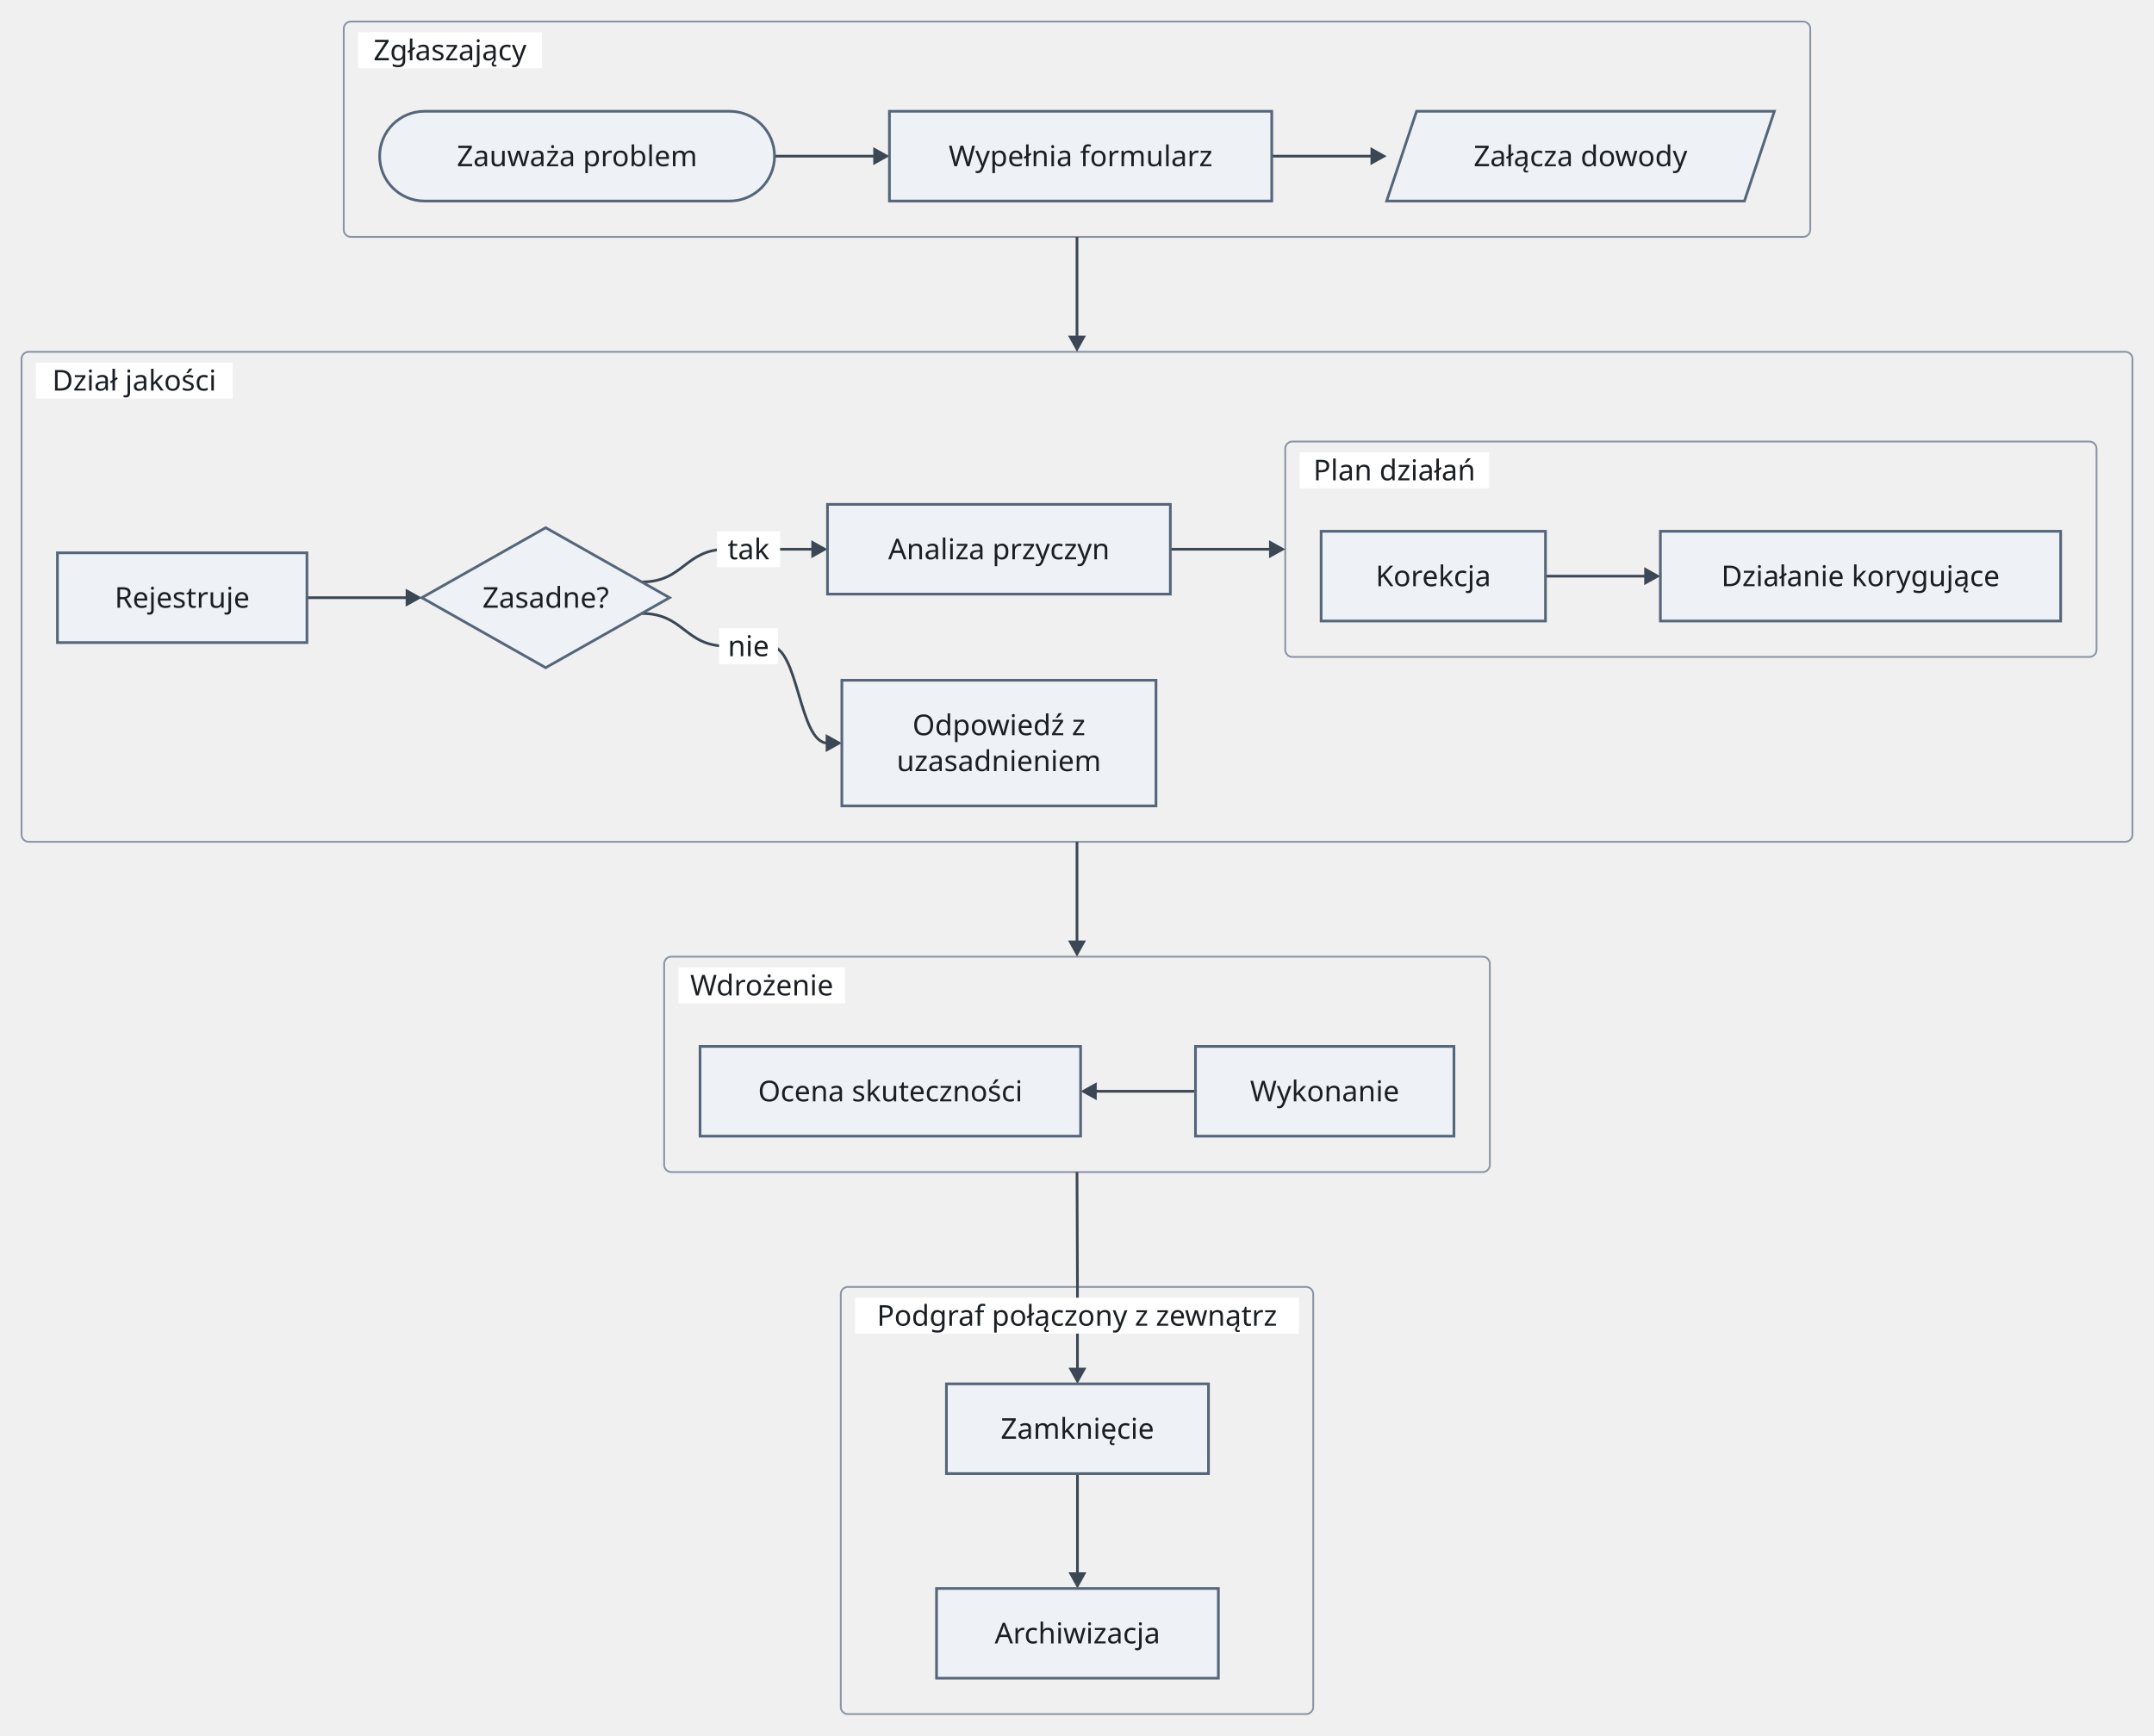
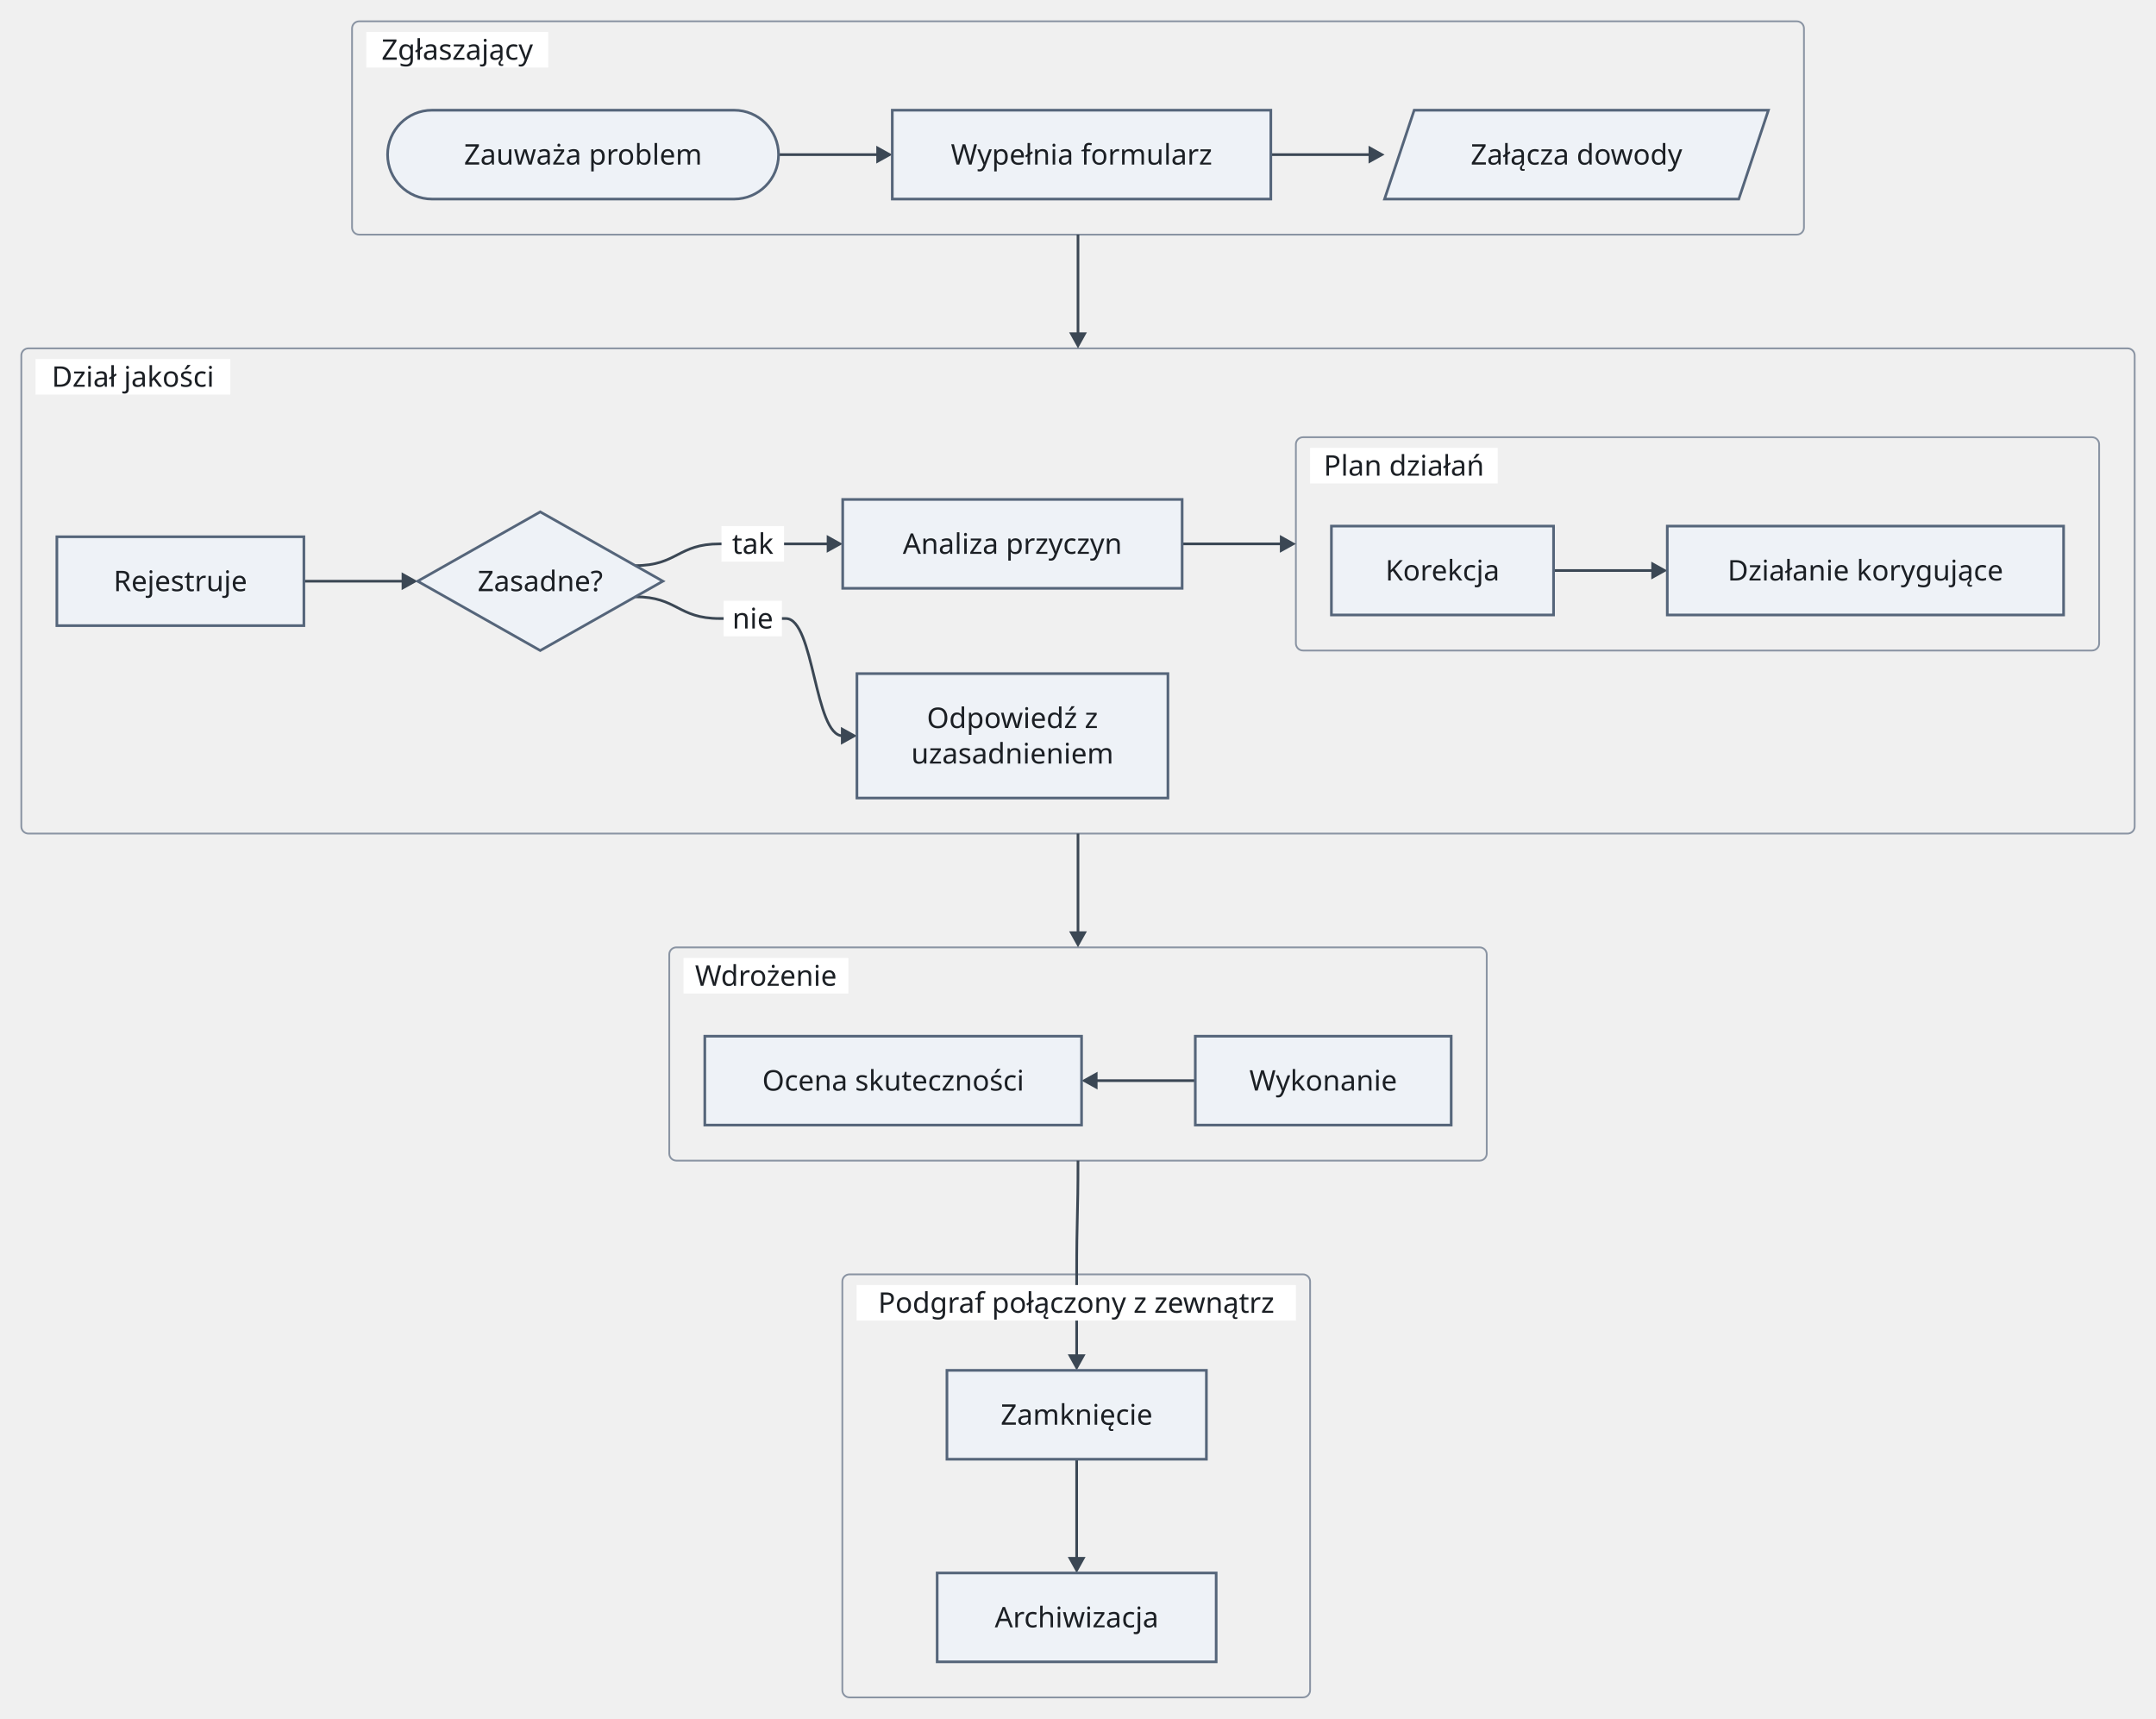
- <svg xmlns="http://www.w3.org/2000/svg" version="1.1" width="1200" height="967" viewBox="-12 -12 1200 967" role="img" font-family="Recursive, sans-serif" font-size="16">
-   <rect class="cluster" x="179.5" y="0" width="817" height="120" rx="4" fill="none" stroke="#8a94a3" stroke-width="1" />
-   <rect class="cluster" x="0" y="184" width="1176" height="273" rx="4" fill="none" stroke="#8a94a3" stroke-width="1" />
-   <rect class="cluster" x="704" y="234" width="452" height="120" rx="4" fill="none" stroke="#8a94a3" stroke-width="1" />
-   <rect class="cluster" x="358" y="521" width="460" height="120" rx="4" fill="none" stroke="#8a94a3" stroke-width="1" />
-   <rect class="cluster" x="456.4" y="705" width="263.2" height="238" rx="4" fill="none" stroke="#8a94a3" stroke-width="1" />
-   <path class="edge" d="M419.5 75 L477.2 75" fill="none" stroke="#3b4754" stroke-width="1.5" />
-   <path class="edge" d="M696.5 75 L754.2 75" fill="none" stroke="#3b4754" stroke-width="1.5" />
-   <path class="edge" d="M849 309 L906.7 309" fill="none" stroke="#3b4754" stroke-width="1.5" />
-   <path class="edge" d="M159 321 L191 321 L216.7 321" fill="none" stroke="#3b4754" stroke-width="1.5" />
-   <path class="edge" d="M345.48 312.23 C369.24 312.23 369.24 294 393 294 L417 294 L442.7 294" fill="none" stroke="#3b4754" stroke-width="1.5" />
-   <path class="edge" d="M345.48 329.78 C369.24 329.78 369.24 348 393 348 L417 348 C433 348 433 402 449 402 L450.7 402" fill="none" stroke="#3b4754" stroke-width="1.5" />
-   <path class="edge" d="M640 294 L672 294 L697.7 294" fill="none" stroke="#3b4754" stroke-width="1.5" />
-   <path class="edge" d="M654 596 L596.3 596" fill="none" stroke="#3b4754" stroke-width="1.5" />
-   <path class="edge" d="M588.25 809 L588.25 866.7" fill="none" stroke="#3b4754" stroke-width="1.5" />
-   <path class="edge" d="M588 120 L588 177.7" fill="none" stroke="#3b4754" stroke-width="1.5" />
-   <path class="edge" d="M588 457 L588 514.7" fill="none" stroke="#3b4754" stroke-width="1.5" />
-   <path class="edge" d="M588 641 L588.25 705 L588.25 735 L588.25 752.7" fill="none" stroke="#3b4754" stroke-width="1.5" />
-   <rect class="cluster-title-background" x="187.5" y="6" width="102.4" height="20" fill="#ffffff" />
-   <rect class="cluster-title-background" x="8" y="190" width="109.6" height="20" fill="#ffffff" />
-   <rect class="cluster-title-background" x="712" y="240" width="105.6" height="20" fill="#ffffff" />
-   <rect class="edge-label-background" x="387.4" y="284" width="35.2" height="20" fill="#ffffff" />
-   <rect class="edge-label-background" x="388.6" y="338" width="32.8" height="20" fill="#ffffff" />
-   <rect class="cluster-title-background" x="366" y="527" width="92.8" height="20" fill="#ffffff" />
-   <rect class="cluster-title-background" x="464.4" y="711" width="247.2" height="20" fill="#ffffff" />
-   <polygon class="arrowhead" points="483.5,75 474.5,70 474.5,80" fill="#3b4754" />
-   <polygon class="arrowhead" points="760.5,75 751.5,70 751.5,80" fill="#3b4754" />
-   <polygon class="arrowhead" points="913,309 904,304 904,314" fill="#3b4754" />
-   <polygon class="arrowhead" points="223,321 214,316 214,326" fill="#3b4754" />
-   <polygon class="arrowhead" points="449,294 440,289 440,299" fill="#3b4754" />
-   <polygon class="arrowhead" points="457,402 448,397 448,407" fill="#3b4754" />
-   <polygon class="arrowhead" points="704,294 695,289 695,299" fill="#3b4754" />
-   <polygon class="arrowhead" points="590,596 599,591 599,601" fill="#3b4754" />
-   <polygon class="arrowhead" points="588.25,873 583.25,864 593.25,864" fill="#3b4754" />
-   <polygon class="arrowhead" points="588,184 583,175 593,175" fill="#3b4754" />
-   <polygon class="arrowhead" points="588,521 583,512 593,512" fill="#3b4754" />
-   <polygon class="arrowhead" points="588.25,759 583.25,750 593.25,750" fill="#3b4754" />
-   <rect class="node" x="199.5" y="50" width="220" height="50" rx="25" fill="#eef2f7" stroke="#55657a" stroke-width="1.5" />
-   <rect class="node" x="483.5" y="50" width="213" height="50" fill="#eef2f7" stroke="#55657a" stroke-width="1.5" />
-   <polygon class="node" points="777.17,50 976.5,50 959.83,100 760.5,100" fill="#eef2f7" stroke="#55657a" stroke-width="1.5" />
-   <rect class="node" x="20" y="296" width="139" height="50" fill="#eef2f7" stroke="#55657a" stroke-width="1.5" />
-   <polygon class="node" points="292,282 361,321 292,360 223,321" fill="#eef2f7" stroke="#55657a" stroke-width="1.5" />
-   <rect class="node" x="449" y="269" width="191" height="50" fill="#eef2f7" stroke="#55657a" stroke-width="1.5" />
-   <rect class="node" x="457" y="367" width="175" height="70" fill="#eef2f7" stroke="#55657a" stroke-width="1.5" />
-   <rect class="node" x="724" y="284" width="125" height="50" fill="#eef2f7" stroke="#55657a" stroke-width="1.5" />
-   <rect class="node" x="913" y="284" width="223" height="50" fill="#eef2f7" stroke="#55657a" stroke-width="1.5" />
-   <rect class="node" x="654" y="571" width="144" height="50" fill="#eef2f7" stroke="#55657a" stroke-width="1.5" />
-   <rect class="node" x="378" y="571" width="212" height="50" fill="#eef2f7" stroke="#55657a" stroke-width="1.5" />
-   <rect class="node" x="515.25" y="759" width="146" height="50" fill="#eef2f7" stroke="#55657a" stroke-width="1.5" />
-   <rect class="node" x="509.75" y="873" width="157" height="50" fill="#eef2f7" stroke="#55657a" stroke-width="1.5" />
-   <text class="cluster-title" x="238.7" y="21.6" text-anchor="middle" fill="#1b1f24">Zgłaszający</text>
-   <text class="node-label" x="309.5" y="80.6" text-anchor="middle" fill="#1b1f24">Zauważa problem</text>
-   <text class="node-label" x="590" y="80.6" text-anchor="middle" fill="#1b1f24">Wypełnia formularz</text>
-   <text class="node-label" x="868.5" y="80.6" text-anchor="middle" fill="#1b1f24">Załącza dowody</text>
-   <text class="cluster-title" x="62.8" y="205.6" text-anchor="middle" fill="#1b1f24">Dział jakości</text>
-   <text class="node-label" x="89.5" y="326.6" text-anchor="middle" fill="#1b1f24">Rejestruje</text>
-   <text class="node-label" x="292" y="326.6" text-anchor="middle" fill="#1b1f24">Zasadne?</text>
-   <text class="node-label" x="544.5" y="299.6" text-anchor="middle" fill="#1b1f24">Analiza przyczyn</text>
-   <text class="node-label" x="544.5" y="397.6" text-anchor="middle" fill="#1b1f24">Odpowiedź z</text>
-   <text class="node-label" x="544.5" y="417.6" text-anchor="middle" fill="#1b1f24">uzasadnieniem</text>
-   <text class="cluster-title" x="764.8" y="255.6" text-anchor="middle" fill="#1b1f24">Plan działań</text>
-   <text class="node-label" x="786.5" y="314.6" text-anchor="middle" fill="#1b1f24">Korekcja</text>
-   <text class="node-label" x="1024.5" y="314.6" text-anchor="middle" fill="#1b1f24">Działanie korygujące</text>
-   <text class="edge-label" x="405" y="299.6" text-anchor="middle" fill="#1b1f24">tak</text>
-   <text class="edge-label" x="405" y="353.6" text-anchor="middle" fill="#1b1f24">nie</text>
-   <text class="cluster-title" x="412.4" y="542.6" text-anchor="middle" fill="#1b1f24">Wdrożenie</text>
-   <text class="node-label" x="726" y="601.6" text-anchor="middle" fill="#1b1f24">Wykonanie</text>
-   <text class="node-label" x="484" y="601.6" text-anchor="middle" fill="#1b1f24">Ocena skuteczności</text>
-   <text class="cluster-title" x="588" y="726.6" text-anchor="middle" fill="#1b1f24">Podgraf połączony z zewnątrz</text>
-   <text class="node-label" x="588.25" y="789.6" text-anchor="middle" fill="#1b1f24">Zamknięcie</text>
-   <text class="node-label" x="588.25" y="903.6" text-anchor="middle" fill="#1b1f24">Archiwizacja</text>
+ <svg xmlns="http://www.w3.org/2000/svg" version="1.1" width="1213.2" height="967" viewBox="-11.6 -12 1213.2 967" role="img" font-family="Recursive, sans-serif" font-size="16">
+   <rect class="cluster" x="186.5" y="0" width="817" height="120" rx="4" fill="none" stroke="#8a94a3" stroke-width="1" />
+   <rect class="cluster" x="0.4" y="184" width="1189.2" height="273" rx="4" fill="none" stroke="#8a94a3" stroke-width="1" />
+   <rect class="cluster" x="717.6" y="234" width="452" height="120" rx="4" fill="none" stroke="#8a94a3" stroke-width="1" />
+   <rect class="cluster" x="365" y="521" width="460" height="120" rx="4" fill="none" stroke="#8a94a3" stroke-width="1" />
+   <rect class="cluster" x="462.4" y="705" width="263.2" height="238" rx="4" fill="none" stroke="#8a94a3" stroke-width="1" />
+   <path class="edge" d="M426.5 75 L484.2 75" fill="none" stroke="#3b4754" stroke-width="1.5" />
+   <path class="edge" d="M703.5 75 L761.2 75" fill="none" stroke="#3b4754" stroke-width="1.5" />
+   <path class="edge" d="M862.6 309 L920.3 309" fill="none" stroke="#3b4754" stroke-width="1.5" />
+   <path class="edge" d="M159.4 315 L191.4 315 L217.1 315" fill="none" stroke="#3b4754" stroke-width="1.5" />
+   <path class="edge" d="M345.88 306.23 C369.64 306.23 369.64 294 393.4 294 L430.6 294 L456.3 294" fill="none" stroke="#3b4754" stroke-width="1.5" />
+   <path class="edge" d="M345.88 323.77 C369.64 323.77 369.64 336 393.4 336 L430.6 336 C446.6 336 446.6 402 462.6 402 L464.3 402" fill="none" stroke="#3b4754" stroke-width="1.5" />
+   <path class="edge" d="M653.6 294 L685.6 294 L711.3 294" fill="none" stroke="#3b4754" stroke-width="1.5" />
+   <path class="edge" d="M661 596 L603.3 596" fill="none" stroke="#3b4754" stroke-width="1.5" />
+   <path class="edge" d="M594.25 809 L594.25 866.7" fill="none" stroke="#3b4754" stroke-width="1.5" />
+   <path class="edge" d="M595 120 L595 177.7" fill="none" stroke="#3b4754" stroke-width="1.5" />
+   <path class="edge" d="M595 457 L595 514.7" fill="none" stroke="#3b4754" stroke-width="1.5" />
+   <path class="edge" d="M595 641 C595 673 594.25 673 594.25 705 L594.25 735 L594.25 752.7" fill="none" stroke="#3b4754" stroke-width="1.5" />
+   <rect class="cluster-title-background" x="194.5" y="6" width="102.4" height="20" fill="#ffffff" />
+   <rect class="cluster-title-background" x="8.4" y="190" width="109.6" height="20" fill="#ffffff" />
+   <rect class="cluster-title-background" x="725.6" y="240" width="105.6" height="20" fill="#ffffff" />
+   <rect class="edge-label-background" x="394.4" y="284" width="35.2" height="20" fill="#ffffff" />
+   <rect class="edge-label-background" x="395.6" y="326" width="32.8" height="20" fill="#ffffff" />
+   <rect class="cluster-title-background" x="373" y="527" width="92.8" height="20" fill="#ffffff" />
+   <rect class="cluster-title-background" x="470.4" y="711" width="247.2" height="20" fill="#ffffff" />
+   <polygon class="arrowhead" points="490.5,75 481.5,70 481.5,80" fill="#3b4754" />
+   <polygon class="arrowhead" points="767.5,75 758.5,70 758.5,80" fill="#3b4754" />
+   <polygon class="arrowhead" points="926.6,309 917.6,304 917.6,314" fill="#3b4754" />
+   <polygon class="arrowhead" points="223.4,315 214.4,310 214.4,320" fill="#3b4754" />
+   <polygon class="arrowhead" points="462.6,294 453.6,289 453.6,299" fill="#3b4754" />
+   <polygon class="arrowhead" points="470.6,402 461.6,397 461.6,407" fill="#3b4754" />
+   <polygon class="arrowhead" points="717.6,294 708.6,289 708.6,299" fill="#3b4754" />
+   <polygon class="arrowhead" points="597,596 606,591 606,601" fill="#3b4754" />
+   <polygon class="arrowhead" points="594.25,873 589.25,864 599.25,864" fill="#3b4754" />
+   <polygon class="arrowhead" points="595,184 590,175 600,175" fill="#3b4754" />
+   <polygon class="arrowhead" points="595,521 590,512 600,512" fill="#3b4754" />
+   <polygon class="arrowhead" points="594.25,759 589.25,750 599.25,750" fill="#3b4754" />
+   <rect class="node" x="206.5" y="50" width="220" height="50" rx="25" fill="#eef2f7" stroke="#55657a" stroke-width="1.5" />
+   <rect class="node" x="490.5" y="50" width="213" height="50" fill="#eef2f7" stroke="#55657a" stroke-width="1.5" />
+   <polygon class="node" points="784.17,50 983.5,50 966.83,100 767.5,100" fill="#eef2f7" stroke="#55657a" stroke-width="1.5" />
+   <rect class="node" x="20.4" y="290" width="139" height="50" fill="#eef2f7" stroke="#55657a" stroke-width="1.5" />
+   <polygon class="node" points="292.4,276 361.4,315 292.4,354 223.4,315" fill="#eef2f7" stroke="#55657a" stroke-width="1.5" />
+   <rect class="node" x="462.6" y="269" width="191" height="50" fill="#eef2f7" stroke="#55657a" stroke-width="1.5" />
+   <rect class="node" x="470.6" y="367" width="175" height="70" fill="#eef2f7" stroke="#55657a" stroke-width="1.5" />
+   <rect class="node" x="737.6" y="284" width="125" height="50" fill="#eef2f7" stroke="#55657a" stroke-width="1.5" />
+   <rect class="node" x="926.6" y="284" width="223" height="50" fill="#eef2f7" stroke="#55657a" stroke-width="1.5" />
+   <rect class="node" x="661" y="571" width="144" height="50" fill="#eef2f7" stroke="#55657a" stroke-width="1.5" />
+   <rect class="node" x="385" y="571" width="212" height="50" fill="#eef2f7" stroke="#55657a" stroke-width="1.5" />
+   <rect class="node" x="521.25" y="759" width="146" height="50" fill="#eef2f7" stroke="#55657a" stroke-width="1.5" />
+   <rect class="node" x="515.75" y="873" width="157" height="50" fill="#eef2f7" stroke="#55657a" stroke-width="1.5" />
+   <text class="cluster-title" x="245.7" y="21.6" text-anchor="middle" fill="#1b1f24">Zgłaszający</text>
+   <text class="node-label" x="316.5" y="80.6" text-anchor="middle" fill="#1b1f24">Zauważa problem</text>
+   <text class="node-label" x="597" y="80.6" text-anchor="middle" fill="#1b1f24">Wypełnia formularz</text>
+   <text class="node-label" x="875.5" y="80.6" text-anchor="middle" fill="#1b1f24">Załącza dowody</text>
+   <text class="cluster-title" x="63.2" y="205.6" text-anchor="middle" fill="#1b1f24">Dział jakości</text>
+   <text class="node-label" x="89.9" y="320.6" text-anchor="middle" fill="#1b1f24">Rejestruje</text>
+   <text class="node-label" x="292.4" y="320.6" text-anchor="middle" fill="#1b1f24">Zasadne?</text>
+   <text class="node-label" x="558.1" y="299.6" text-anchor="middle" fill="#1b1f24">Analiza przyczyn</text>
+   <text class="node-label" x="558.1" y="397.6" text-anchor="middle" fill="#1b1f24">Odpowiedź z</text>
+   <text class="node-label" x="558.1" y="417.6" text-anchor="middle" fill="#1b1f24">uzasadnieniem</text>
+   <text class="cluster-title" x="778.4" y="255.6" text-anchor="middle" fill="#1b1f24">Plan działań</text>
+   <text class="node-label" x="800.1" y="314.6" text-anchor="middle" fill="#1b1f24">Korekcja</text>
+   <text class="node-label" x="1038.1" y="314.6" text-anchor="middle" fill="#1b1f24">Działanie korygujące</text>
+   <text class="edge-label" x="412" y="299.6" text-anchor="middle" fill="#1b1f24">tak</text>
+   <text class="edge-label" x="412" y="341.6" text-anchor="middle" fill="#1b1f24">nie</text>
+   <text class="cluster-title" x="419.4" y="542.6" text-anchor="middle" fill="#1b1f24">Wdrożenie</text>
+   <text class="node-label" x="733" y="601.6" text-anchor="middle" fill="#1b1f24">Wykonanie</text>
+   <text class="node-label" x="491" y="601.6" text-anchor="middle" fill="#1b1f24">Ocena skuteczności</text>
+   <text class="cluster-title" x="594" y="726.6" text-anchor="middle" fill="#1b1f24">Podgraf połączony z zewnątrz</text>
+   <text class="node-label" x="594.25" y="789.6" text-anchor="middle" fill="#1b1f24">Zamknięcie</text>
+   <text class="node-label" x="594.25" y="903.6" text-anchor="middle" fill="#1b1f24">Archiwizacja</text>
</svg>
